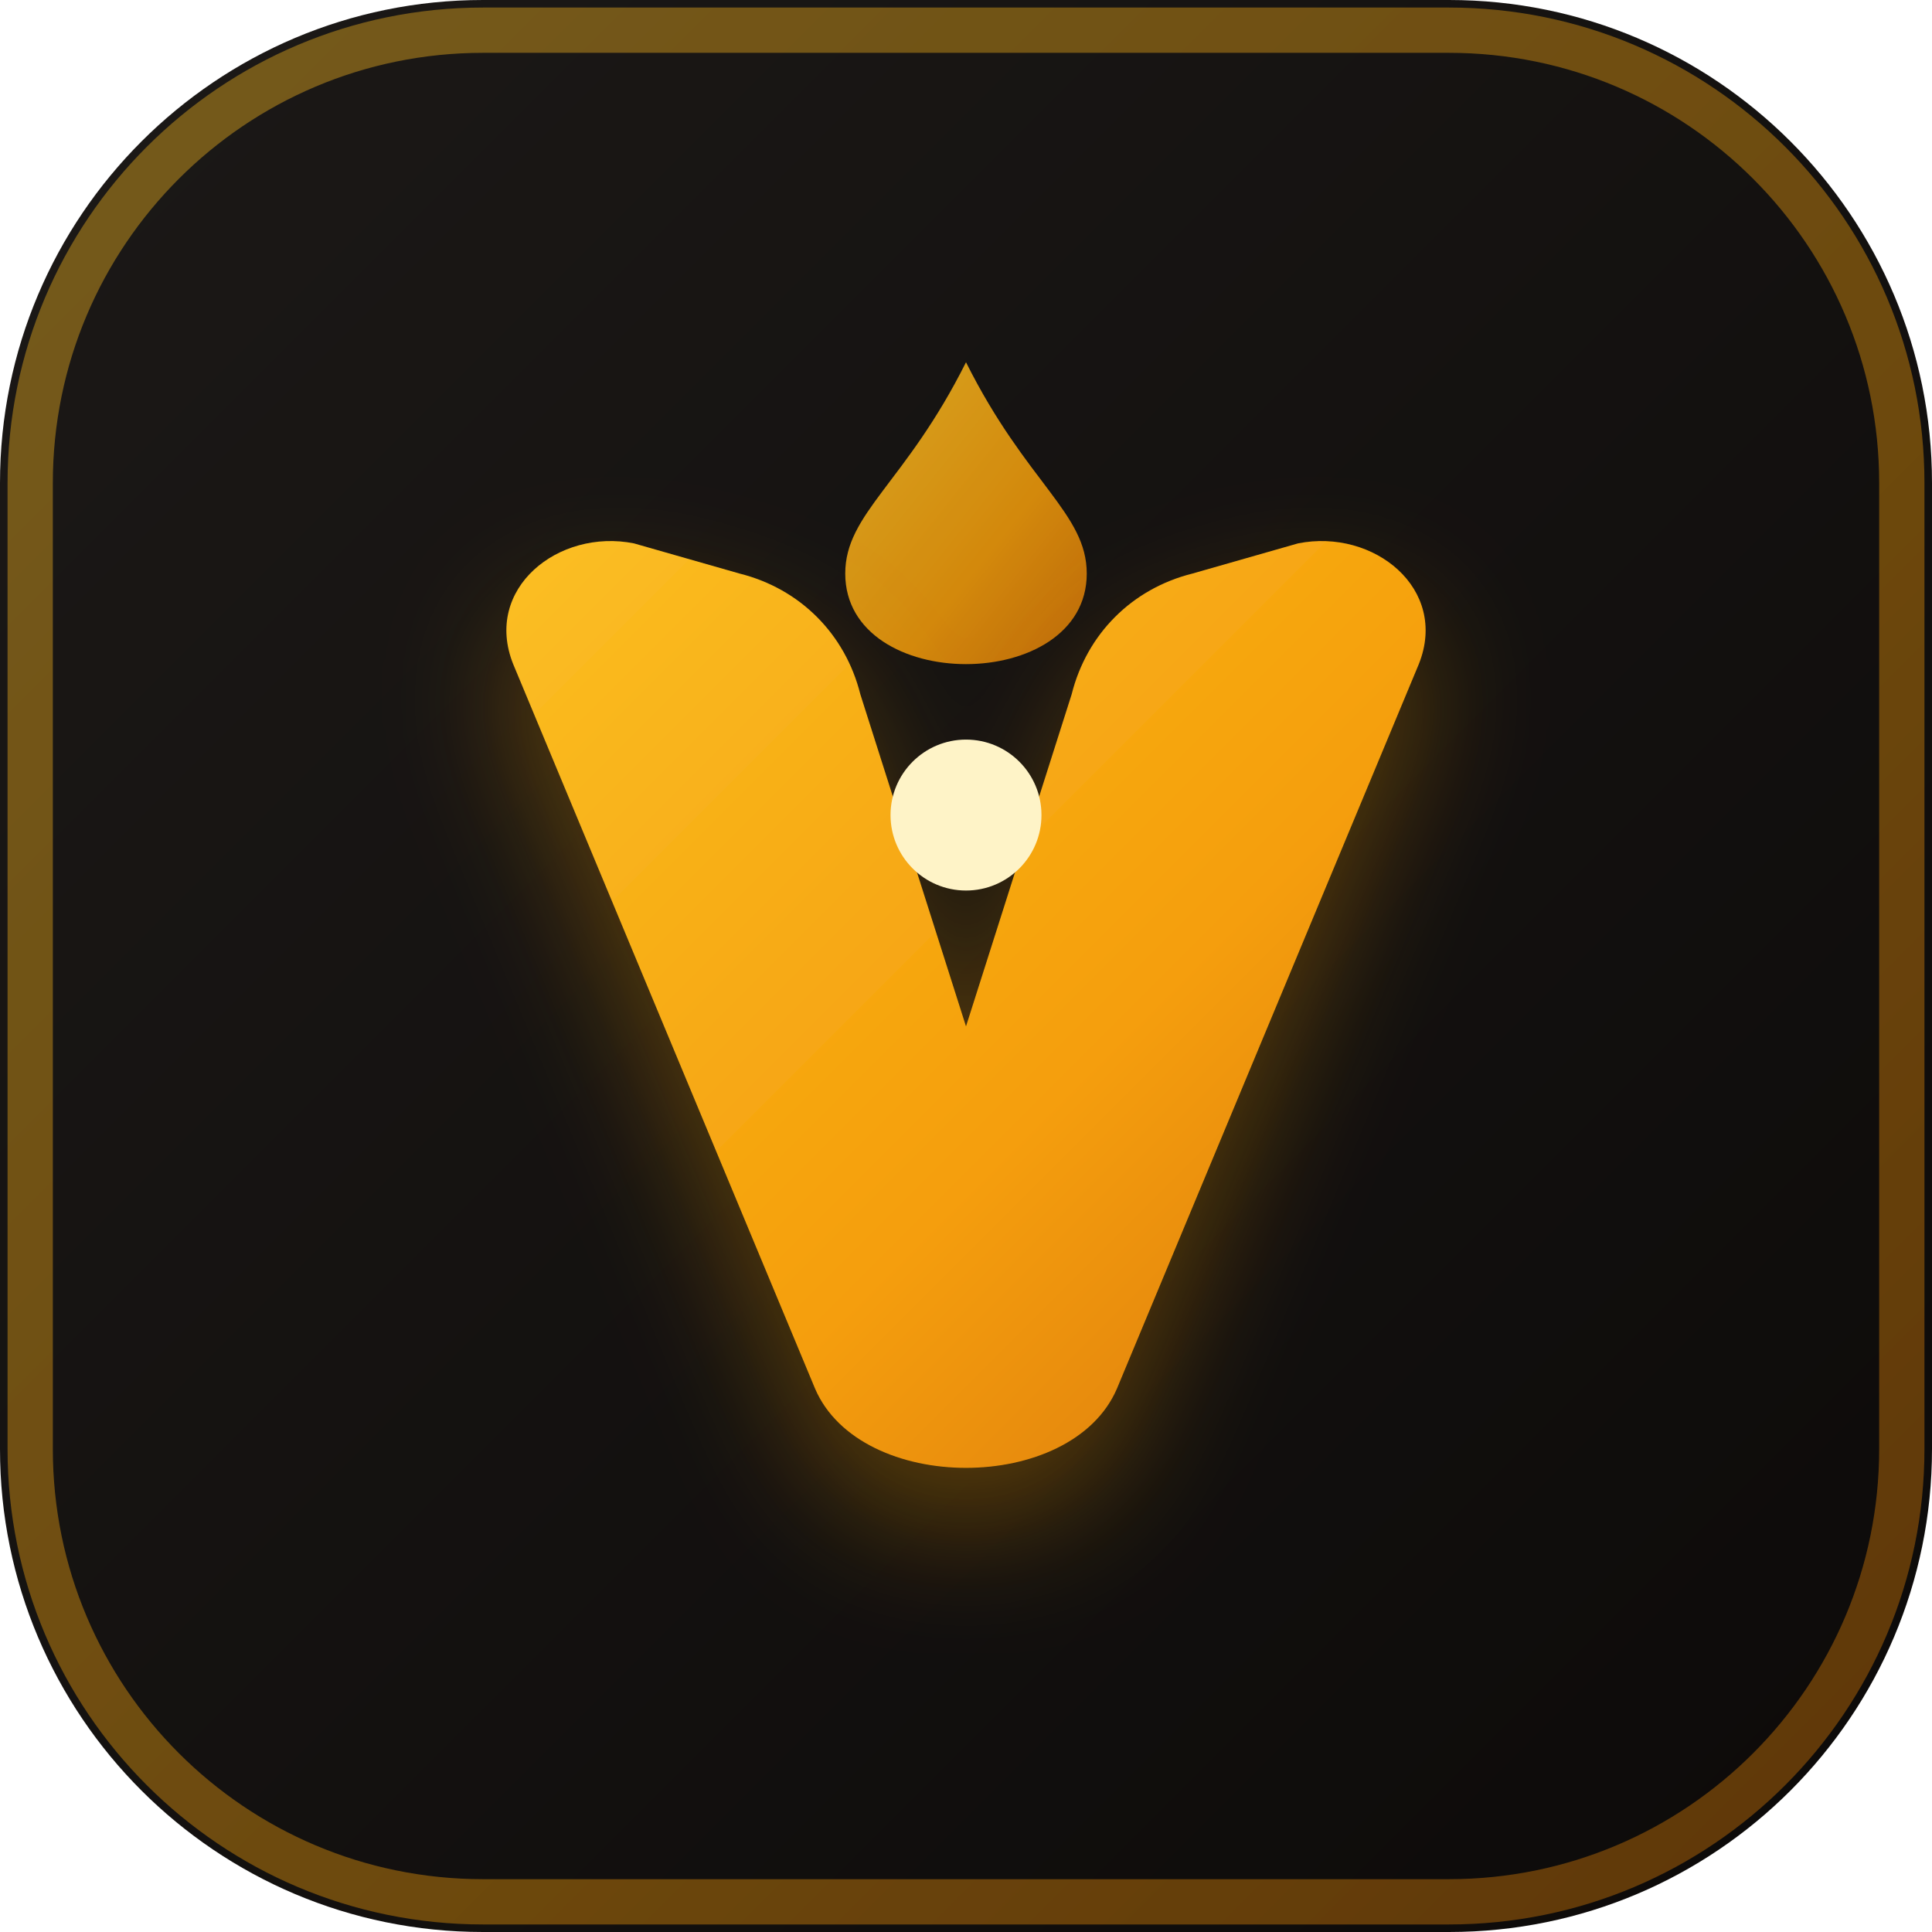
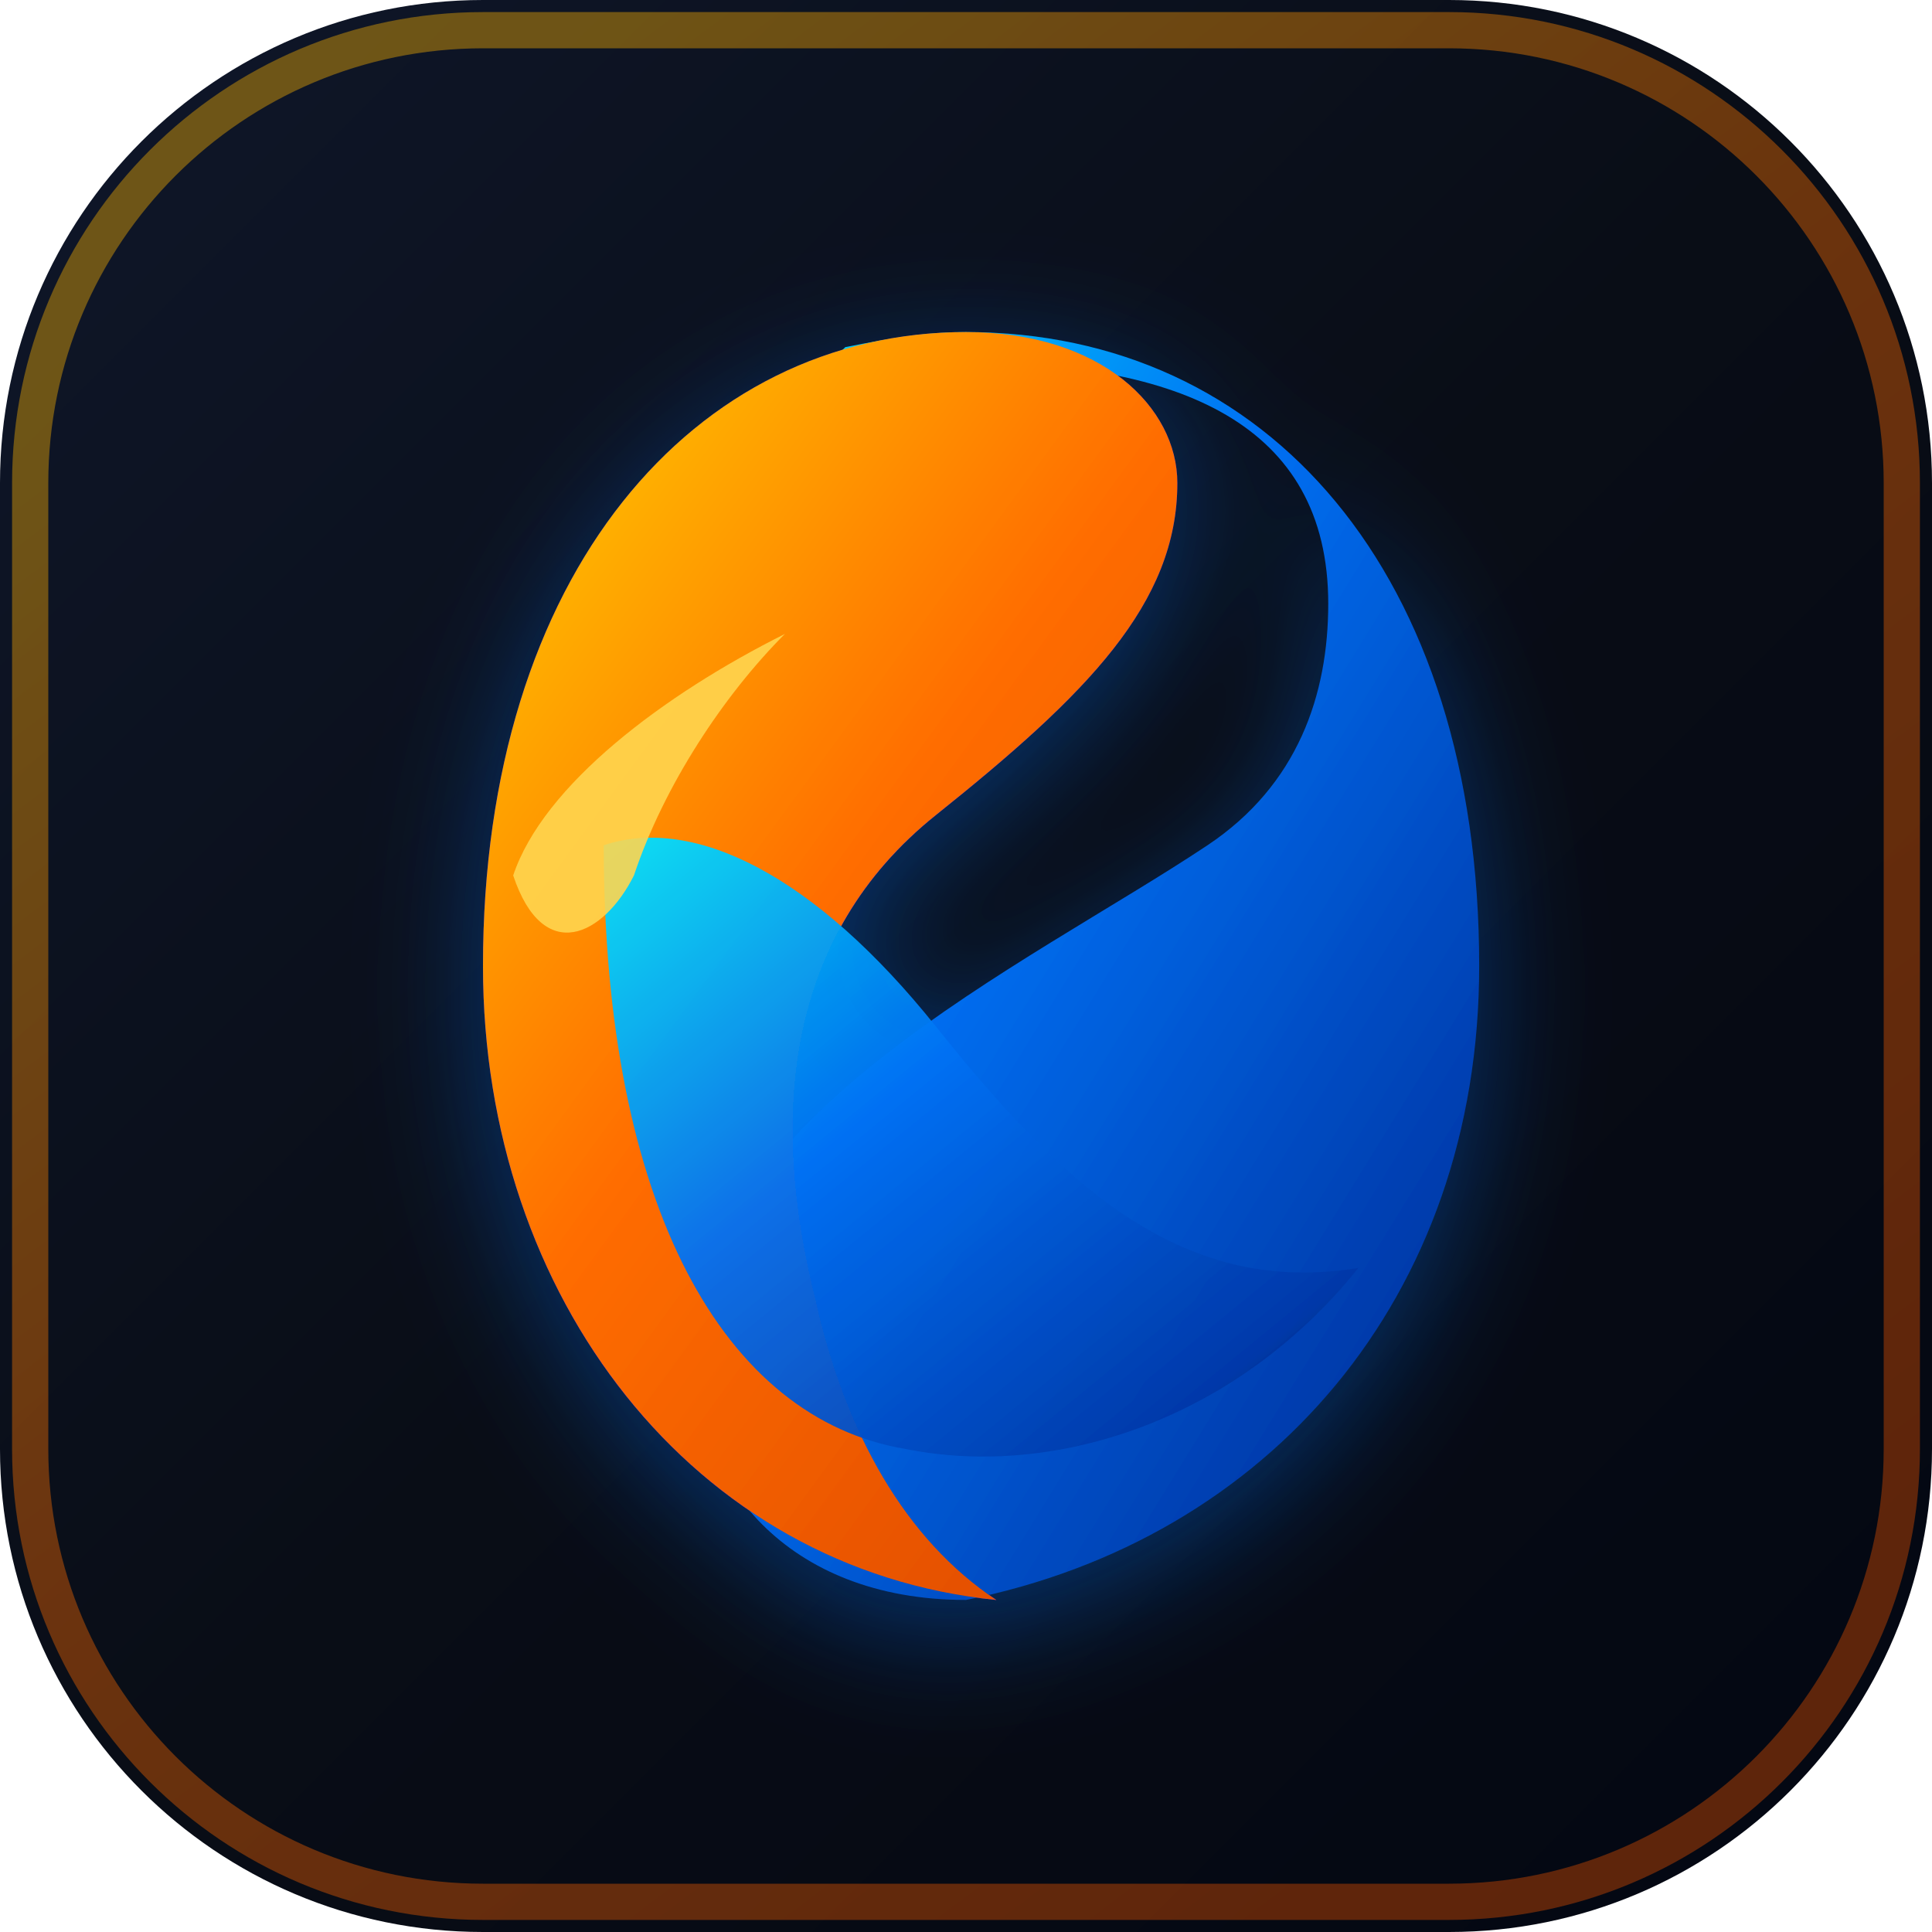
<svg xmlns="http://www.w3.org/2000/svg" viewBox="0 0 64 64" fill="none">
  <defs>
-     <linearGradient id="veloraGold" x1="0%" y1="0%" x2="100%" y2="100%">
-       <stop offset="0%" stop-color="#fbbf24" />
-       <stop offset="60%" stop-color="#f59e0b" />
-       <stop offset="100%" stop-color="#d97706" />
+     <linearGradient id="ordellOrange" x1="20%" y1="10%" x2="80%" y2="90%">
+       <stop offset="0%" stop-color="#FFB300" />
+       <stop offset="45%" stop-color="#FF6D00" />
+       <stop offset="100%" stop-color="#E65100" />
    </linearGradient>
-     <linearGradient id="bgGrad" x1="0%" y1="0%" x2="100%" y2="100%">
-       <stop offset="0%" stop-color="#1c1917" />
-       <stop offset="100%" stop-color="#0c0a09" />
+     <linearGradient id="ordellBlue" x1="0%" y1="0%" x2="100%" y2="100%">
+       <stop offset="0%" stop-color="#00E5FF" />
+       <stop offset="40%" stop-color="#0070F3" />
+       <stop offset="85%" stop-color="#0038A8" />
+       <stop offset="100%" stop-color="#0A192F" />
    </linearGradient>
-     <filter id="glow" x="-20%" y="-20%" width="140%" height="140%">
-       <feDropShadow dx="0" dy="2" stdDeviation="2" flood-color="#f59e0b" flood-opacity="0.3" />
+     <linearGradient id="ordellBg" x1="0%" y1="0%" x2="100%" y2="100%">
+       <stop offset="0%" stop-color="#0F172A" />
+       <stop offset="50%" stop-color="#090D16" />
+       <stop offset="100%" stop-color="#030712" />
+     </linearGradient>
+     <filter id="ordellGlow" x="-20%" y="-20%" width="140%" height="140%">
+       <feDropShadow dx="0" dy="2" stdDeviation="2.5" flood-color="#FF6D00" flood-opacity="0.35" />
+       <feDropShadow dx="0" dy="1" stdDeviation="2" flood-color="#0070F3" flood-opacity="0.4" />
    </filter>
  </defs>
-   <rect width="64" height="64" rx="16" fill="url(#bgGrad)" />
-   <rect x="1" y="1" width="62" height="62" rx="15" stroke="url(#veloraGold)" stroke-width="1.5" stroke-opacity="0.4" fill="none" />
-   <path d="M32 12 C34 16, 36 17, 36 19 C36 21, 34 22, 32 22 C30 22, 28 21, 28 19 C28 17, 30 16, 32 12 Z" fill="url(#veloraGold)" opacity="0.85" />
-   <path d="M17 22 L27 46 C28.5 49.5, 35.5 49.5, 37 46 L47 22 C48 19.5, 45.5 17.5, 43 18 L39.5 19 C37.5 19.5, 36 21, 35.5 23 L32 34 L28.5 23 C28 21, 26.5 19.5, 24.5 19 L21 18 C18.5 17.5, 16 19.5, 17 22 Z" fill="url(#veloraGold)" filter="url(#glow)" />
-   <circle cx="32" cy="27" r="2.5" fill="#fef3c7" />
+   <rect width="64" height="64" rx="16" fill="url(#ordellBg)" />
+   <rect x="1" y="1" width="62" height="62" rx="15" stroke="url(#ordellOrange)" stroke-width="1.2" stroke-opacity="0.4" fill="none" />
+   <g filter="url(#ordellGlow)">
+     <path d="M32 11 C42 11, 49 19, 49 32 C49 43, 42 51, 32 53 C26 53, 23 49, 23 45 C23 37, 34 32, 40 28 C43 26, 44 23, 44 20 C44 14, 39 12, 32 12 C28.5 12, 26 13.5, 24 15.5 L28 11.5 C29.5 11.2, 30.7 11, 32 11 Z" fill="url(#ordellBlue)" />
+     <path d="M32 11 C23 11, 16 19, 16 32 C16 43, 23 52, 33 53 C30 51, 28 47.5, 27 43 C25.5 37, 26 31, 31 27 C36 23, 39 20, 39 16 C39 13.5, 36.5 11, 32 11 Z" fill="url(#ordellOrange)" />
+     <path d="M20 28 C23 27, 27 29, 31 34 C35 39, 39 43, 45 42 C41 47, 35 49, 30 48 C24 47, 20 40, 20 28 Z" fill="url(#ordellBlue)" opacity="0.95" />
+     <path d="M17 29 C18 26, 22 23, 26 21 C24 23, 22 26, 21 29 C20 31, 18 32, 17 29 Z" fill="#FFD54F" opacity="0.9" />
+   </g>
</svg>
